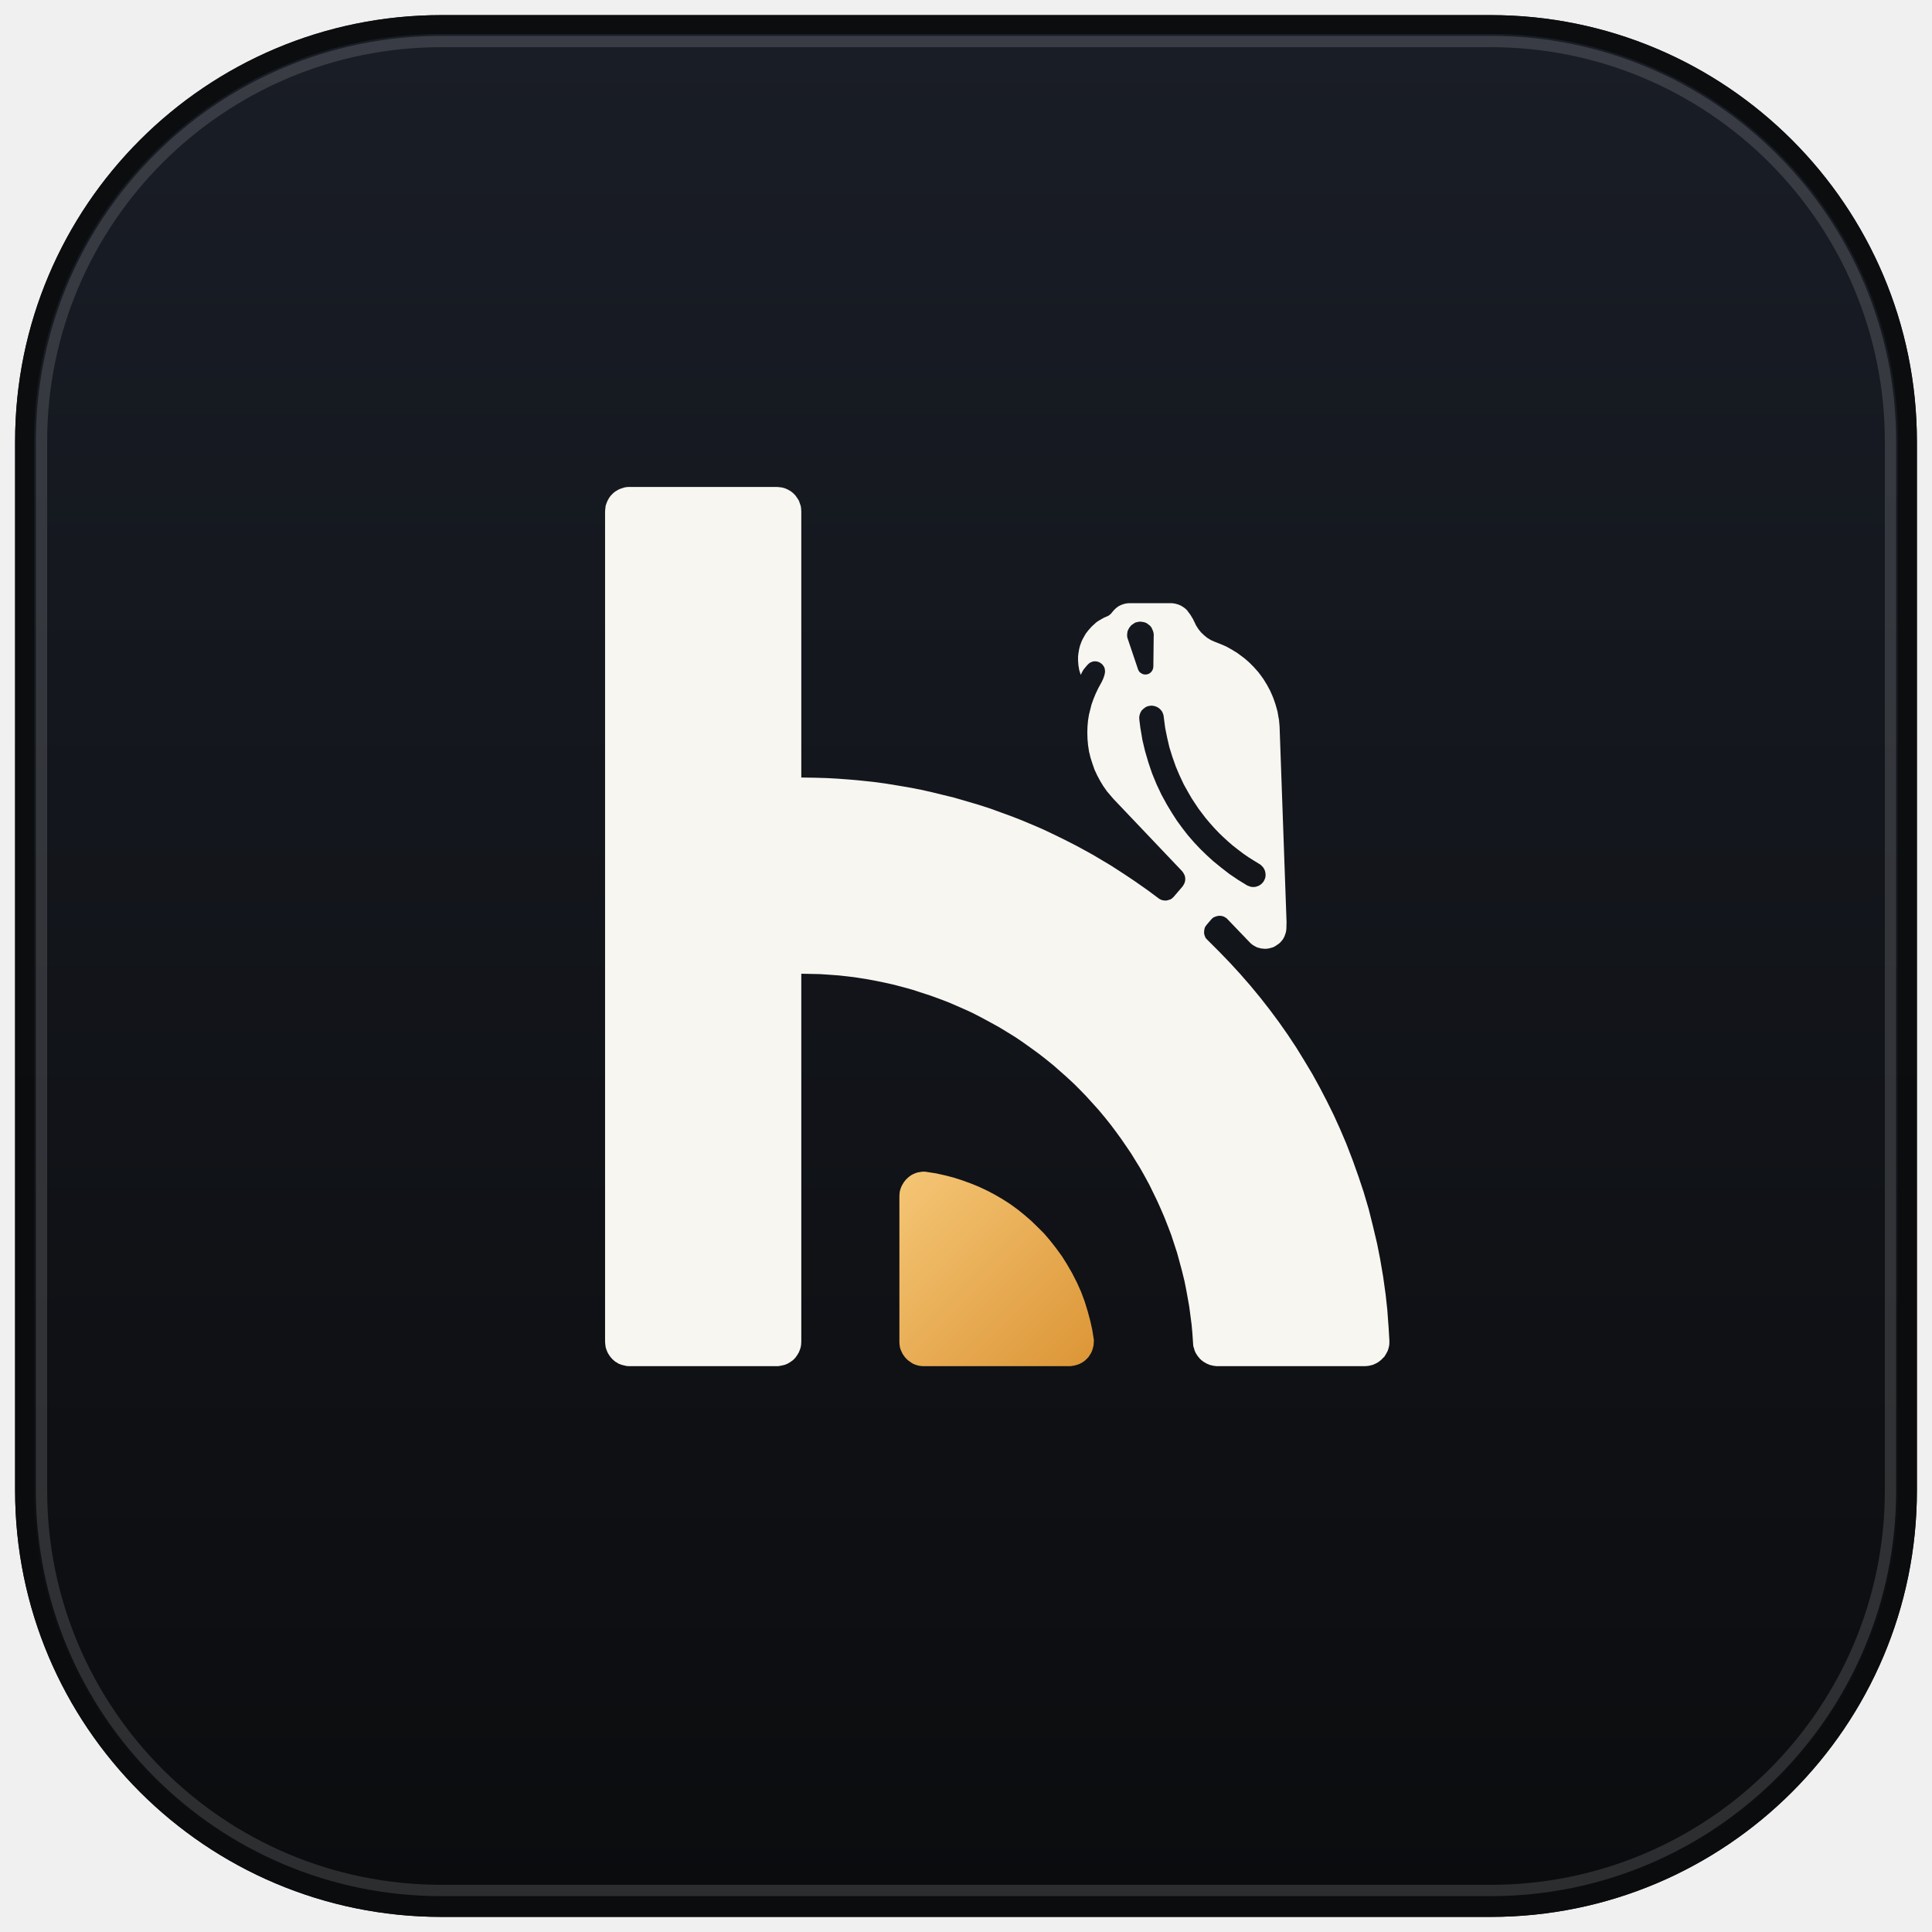
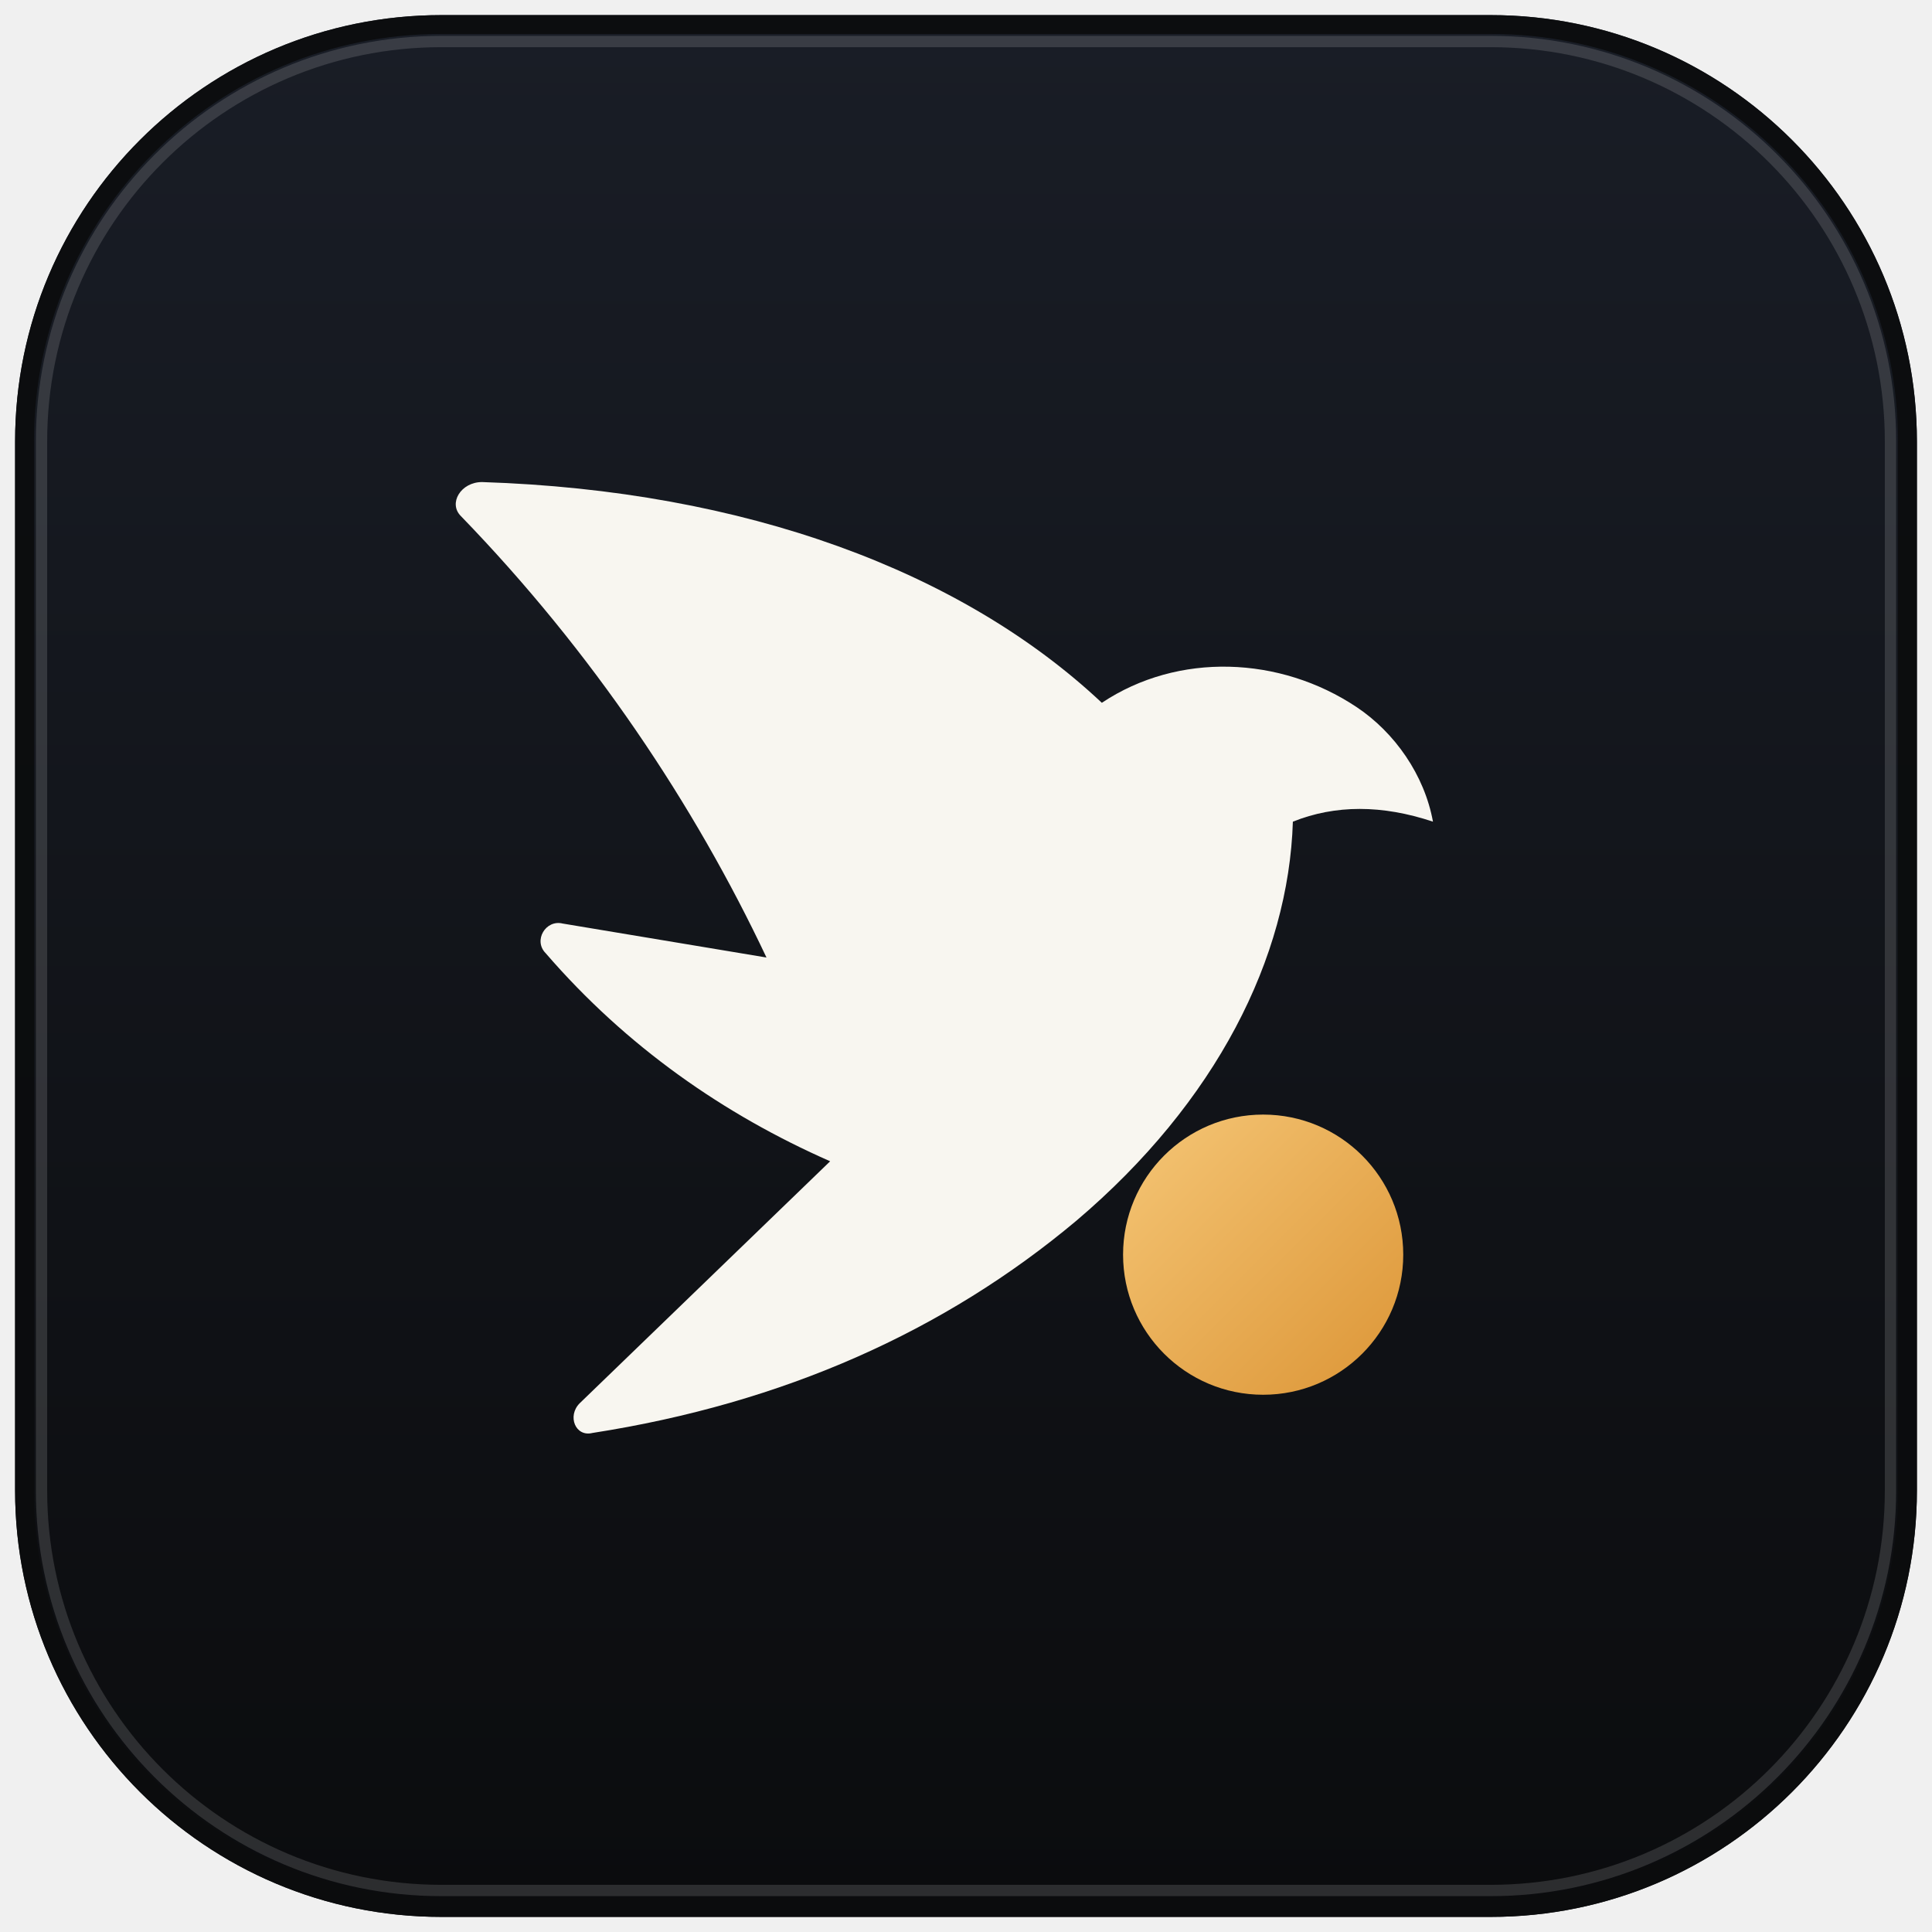
<svg xmlns="http://www.w3.org/2000/svg" width="1024" height="1024" viewBox="0 0 1024 1024">
  <defs>
    <linearGradient id="bg" x1="0" y1="0" x2="0" y2="1">
      <stop offset="0" stop-color="#191d26" />
      <stop offset="1" stop-color="#0b0c0e" />
    </linearGradient>
    <linearGradient id="gold" x1="0" y1="0" x2="1" y2="1">
      <stop offset="0" stop-color="#f5c676" />
      <stop offset="1" stop-color="#dc9536" />
    </linearGradient>
  </defs>
  <rect x="8" y="8" width="1008" height="1008" rx="226" fill="url(#bg)" />
  <rect x="13" y="13" width="998" height="998" rx="221" fill="none" stroke="#0b0c0e" stroke-opacity="0.92" stroke-width="10" />
  <rect x="22" y="22" width="980" height="980" rx="212" fill="none" stroke="#ffffff" stroke-opacity="0.14" stroke-width="6" />
-   <path fill="#f8f6f0" fill-rule="evenodd" d="M639.5,497.7L639.0,497.1L638.6,496.2L638.3,495.3L638.2,494.5L638.2,493.7L638.3,492.9L638.5,491.9L638.8,491.2L639.6,490.1L641.9,487.4L642.5,486.8L643.1,486.3L644.0,485.9L644.9,485.6L645.9,485.4L646.9,485.4L648.1,485.6L649.2,486.1L650.1,486.7L650.7,487.3L662.8,499.9L663.9,500.8L664.9,501.4L666.2,502.1L667.3,502.4L668.4,502.7L669.5,502.8L670.6,502.9L671.7,502.8L672.5,502.7L673.6,502.4L674.7,502.1L675.7,501.6L676.6,501.0L677.5,500.4L678.4,499.7L679.1,498.9L679.7,498.2L680.3,497.3L680.8,496.3L681.2,495.2L681.6,493.9L681.8,492.4L681.9,488.7L678.2,385.0L677.9,381.6L677.6,380.0L677.1,377.1L676.1,373.5L675.0,370.3L674.4,368.8L673.2,366.1L671.6,363.1L669.7,360.0L667.9,357.5L666.9,356.2L664.5,353.5L662.1,351.1L659.8,349.1L658.5,348.1L655.8,346.1L652.7,344.2L649.8,342.6L647.0,341.4L643.7,340.1L641.9,339.3L639.9,338.1L638.3,336.8L636.6,335.2L635.3,333.6L634.0,331.6L632.3,328.1L630.9,325.8L630.0,324.6L629.2,323.5L628.4,322.7L627.5,322.0L625.9,321.0L624.5,320.4L622.7,319.9L621.1,319.7L598.4,319.7L597.2,319.8L596.2,320.0L595.1,320.3L594.1,320.7L592.7,321.4L591.3,322.5L590.3,323.5L588.8,325.3L588.0,326.0L587.4,326.4L585.1,327.4L583.7,328.2L582.3,329.0L581.0,329.9L579.8,331.0L578.6,332.1L577.0,333.9L575.5,335.8L574.7,337.2L573.9,338.6L573.2,340.1L572.4,342.3L572.0,343.9L571.6,346.2L571.4,347.9L571.4,350.3L571.6,352.7L572.0,355.1L572.8,357.7L573.6,356.1L574.3,354.9L575.1,353.9L576.2,352.6L576.9,351.9L577.6,351.3L578.5,350.9L579.3,350.6L580.4,350.5L581.4,350.6L582.4,350.9L583.3,351.4L584.2,352.1L584.9,353.0L585.4,353.9L585.6,354.9L585.7,355.8L585.6,356.8L585.3,358.1L584.7,359.8L583.9,361.5L582.2,364.6L580.8,367.5L579.6,370.4L578.5,373.5L577.7,376.7L577.2,378.7L576.7,381.7L576.4,385.0L576.3,388.3L576.4,391.7L576.7,395.0L577.2,398.3L578.0,401.6L579.0,404.7L580.1,407.9L581.5,410.9L583.1,413.9L584.8,416.7L586.7,419.4L588.9,422.0L590.2,423.5L626.6,461.8L627.3,462.8L627.9,464.0L628.1,464.7L628.2,465.5L628.2,466.3L628.1,467.1L627.9,467.8L627.6,468.5L626.9,469.7L622.2,475.2L621.4,476.0L620.4,476.7L619.4,477.0L618.3,477.3L617.3,477.3L616.5,477.2L615.7,477.0L615.0,476.7L614.3,476.3L608.1,471.7L601.4,467.0L595.7,463.2L588.9,458.8L584.2,456.0L579.5,453.2L574.8,450.6L570.0,448.0L563.9,444.9L559.0,442.5L552.9,439.6L547.8,437.4L541.6,434.8L536.5,432.8L530.2,430.5L525.0,428.6L518.5,426.5L512.0,424.6L505.5,422.7L500.1,421.4L493.6,419.8L488.2,418.6L481.5,417.3L474.9,416.2L469.4,415.3L462.7,414.4L456.0,413.7L450.5,413.2L443.8,412.7L438.3,412.4L431.5,412.2L424.7,412.1L424.7,271.1L424.6,269.4L424.4,268.1L424.1,267.3L423.7,266.1L423.4,265.3L422.5,263.9L421.5,262.5L420.3,261.3L419.3,260.5L417.8,259.6L416.3,258.9L414.6,258.4L413.0,258.2L411.7,258.1L332.8,258.1L331.2,258.3L329.9,258.7L328.7,259.1L327.6,259.6L326.1,260.5L325.1,261.3L323.9,262.5L323.1,263.5L322.2,265.0L321.7,266.1L321.4,266.9L321.0,268.1L320.9,269.0L320.8,269.8L320.7,271.1L320.7,711.1L320.8,712.4L321.0,714.0L321.4,715.3L322.0,716.8L322.7,718.0L323.6,719.3L324.8,720.6L326.1,721.7L326.8,722.1L327.9,722.8L329.5,723.4L331.2,723.8L332.0,724.0L333.3,724.1L412.5,724.1L414.2,723.8L415.9,723.4L417.4,722.8L418.9,721.9L420.3,720.9L421.5,719.7L422.5,718.3L423.4,716.8L424.0,715.3L424.4,714.0L424.6,712.8L424.7,711.1L424.7,516.2L424.8,516.1L430.1,516.2L434.6,516.3L439.2,516.6L444.6,517.0L450.0,517.6L454.5,518.2L459.0,518.9L464.4,519.9L468.8,520.8L474.1,522.0L479.4,523.4L483.7,524.6L488.9,526.3L493.2,527.7L498.4,529.6L502.6,531.2L506.8,533.0L511.8,535.2L515.9,537.1L520.7,539.6L525.5,542.2L529.5,544.4L534.1,547.2L538.0,549.6L541.7,552.1L546.2,555.3L550.6,558.5L554.2,561.3L558.4,564.7L561.8,567.7L565.2,570.7L569.2,574.4L572.4,577.6L575.6,580.9L578.6,584.2L582.3,588.3L585.8,592.5L588.6,596.0L591.3,599.6L594.0,603.3L597.1,607.8L599.6,611.5L602.0,615.4L604.4,619.3L606.6,623.2L609.2,628.0L611.2,632.1L613.2,636.2L615.4,641.1L617.2,645.3L619.2,650.4L620.8,654.6L622.5,659.8L623.9,664.1L625.1,668.5L626.5,673.7L627.8,679.0L628.7,683.5L629.5,687.9L630.3,692.4L630.9,696.9L631.6,702.3L632.0,706.8L632.4,712.7L632.5,713.6L632.9,714.8L633.1,715.6L633.6,716.8L634.0,717.5L634.7,718.6L635.5,719.6L636.1,720.3L637.0,721.1L638.1,721.9L639.5,722.7L641.1,723.4L641.9,723.6L643.2,723.9L644.9,724.1L723.4,724.1L724.7,724.0L725.5,723.9L726.4,723.7L727.6,723.4L729.2,722.7L730.3,722.1L731.0,721.6L732.0,720.8L732.9,719.9L733.8,719.0L734.7,717.5L735.5,716.0L735.9,714.8L736.3,713.1L736.4,711.8L736.4,710.5L736.0,703.7L735.3,694.2L734.4,686.0L733.1,676.7L731.5,667.3L729.9,659.2L727.7,649.9L725.4,640.7L722.7,631.6L720.1,623.8L716.9,614.8L713.5,606.0L710.3,598.5L706.9,591.0L703.3,583.7L699.5,576.4L695.6,569.3L691.4,562.3L687.1,555.3L682.6,548.5L677.9,541.8L673.0,535.2L668.0,528.8L662.8,522.5L657.4,516.3L651.9,510.3L646.3,504.5ZM605.4,329.6L606.5,329.8L607.6,330.2L608.7,331.0L609.6,331.7L610.3,332.6L610.9,333.9L611.3,335.0L611.5,336.1L611.3,353.3L611.2,354.1L611.0,354.8L610.7,355.4L610.3,356.0L609.9,356.4L609.3,356.9L608.7,357.2L608.0,357.4L607.4,357.5L606.8,357.5L606.1,357.4L605.5,357.2L605.0,356.9L604.5,356.6L604.0,356.2L603.6,355.6L603.3,355.1L597.8,338.8L597.5,337.9L597.4,337.0L597.4,336.3L597.5,335.4L597.6,334.7L597.9,333.9L598.6,332.6L599.2,331.9L599.6,331.4L600.2,331.0L600.9,330.5L601.7,330.0L602.4,329.8L603.8,329.5L604.7,329.5ZM616.7,379.2L617.6,386.0L618.6,390.9L619.8,396.1L621.4,401.2L623.2,406.3L625.1,410.8L627.4,415.7L629.8,420.0L631.6,423.1L633.3,425.7L635.3,428.7L637.2,431.2L639.1,433.7L641.4,436.4L643.8,439.1L646.3,441.7L648.5,443.8L650.9,446.0L653.2,448.0L656.0,450.2L658.9,452.4L661.8,454.4L664.5,456.1L668.1,458.3L668.7,458.9L669.4,459.6L669.9,460.4L670.2,460.9L670.6,462.1L670.7,462.8L670.8,463.6L670.7,464.9L670.3,466.1L670.0,466.7L669.6,467.4L668.7,468.4L668.2,468.8L667.5,469.3L666.8,469.6L666.0,469.9L665.1,470.1L664.3,470.1L663.4,470.1L662.6,469.9L661.8,469.6L661.2,469.4L656.3,466.4L651.7,463.3L647.3,459.9L643.0,456.4L639.6,453.3L636.0,449.8L632.9,446.5L629.6,442.7L626.8,439.1L623.8,435.0L621.1,430.8L618.5,426.5L615.6,421.2L613.0,415.7L610.7,410.1L609.7,407.2L608.6,403.9L606.9,398.1L605.5,392.2L605.0,389.2L604.4,385.7L603.9,381.7L603.8,380.3L604.0,379.0L604.4,377.8L605.0,376.7L605.9,375.8L606.9,375.0L608.0,374.4L609.3,374.1L610.5,374.0L611.8,374.2L613.0,374.6L614.1,375.2L615.1,376.1L615.9,377.1L616.4,378.2Z" />
-   <path fill="url(#gold)" d="M491.5,621.2L490.3,621.0L489.0,621.0L487.7,621.2L486.4,621.4L485.2,621.8L484.0,622.3L482.9,622.9L481.8,623.7L480.9,624.5L480.0,625.4L479.2,626.4L478.5,627.5L477.9,628.6L477.4,629.8L477.0,631.1L476.8,632.3L476.7,634.0L476.7,711.5L476.8,712.8L476.9,713.6L477.1,714.5L477.5,715.7L477.9,716.5L478.4,717.6L478.9,718.3L479.6,719.3L480.5,720.3L481.4,721.1L482.8,722.1L483.9,722.8L485.1,723.3L486.7,723.8L488.0,724.0L489.3,724.1L567.2,724.1L568.0,724.0L569.3,723.8L570.1,723.6L571.4,723.2L572.2,722.9L573.3,722.3L574.0,721.9L575.1,721.1L576.0,720.2L576.9,719.3L577.6,718.2L578.3,717.1L578.8,716.0L579.3,714.4L579.6,713.1L579.7,711.8L579.8,710.5L579.7,709.7L578.9,704.7L577.8,699.8L576.5,695.0L574.9,689.8L573.0,684.7L570.8,679.8L568.3,674.9L565.6,670.2L562.9,665.9L559.7,661.5L556.4,657.3L553.4,653.8L549.9,650.3L546.6,647.1L542.9,643.9L539.3,641.0L535.3,638.1L531.4,635.6L527.1,633.1L523.1,631.0L518.6,628.9L514.4,627.2L509.7,625.5L505.3,624.1L500.6,622.9L496.1,621.9Z" />
+   <g transform="translate(152.0 152.0) scale(22.5)">
+     <path fill="#f8f6f0" d="M19.2 9.8C21.0 8.6 23.4 8.7 25.2 9.9C26.1 10.5 26.8 11.5 27.0 12.6C25.8 12.2 24.7 12.2 23.7 12.6C23.6 15.8 21.9 19.2 18.6 22.0C15.5 24.6 11.7 26.3 7.2 27.0C6.8 27.1 6.6 26.6 6.9 26.3L12.8 20.6C10.3 19.5 8.0 17.9 6.1 15.7C5.8 15.4 6.1 14.9 6.5 15.0L11.3 15.8C9.6 12.2 7.2 8.6 4.1 5.4C3.8 5.1 4.1 4.6 4.6 4.6C10.8 4.8 15.9 6.7 19.2 9.8Z" />
+     <circle cx="23" cy="22.8" r="3.3" fill="url(#gold)" />
+   </g>
</svg>
